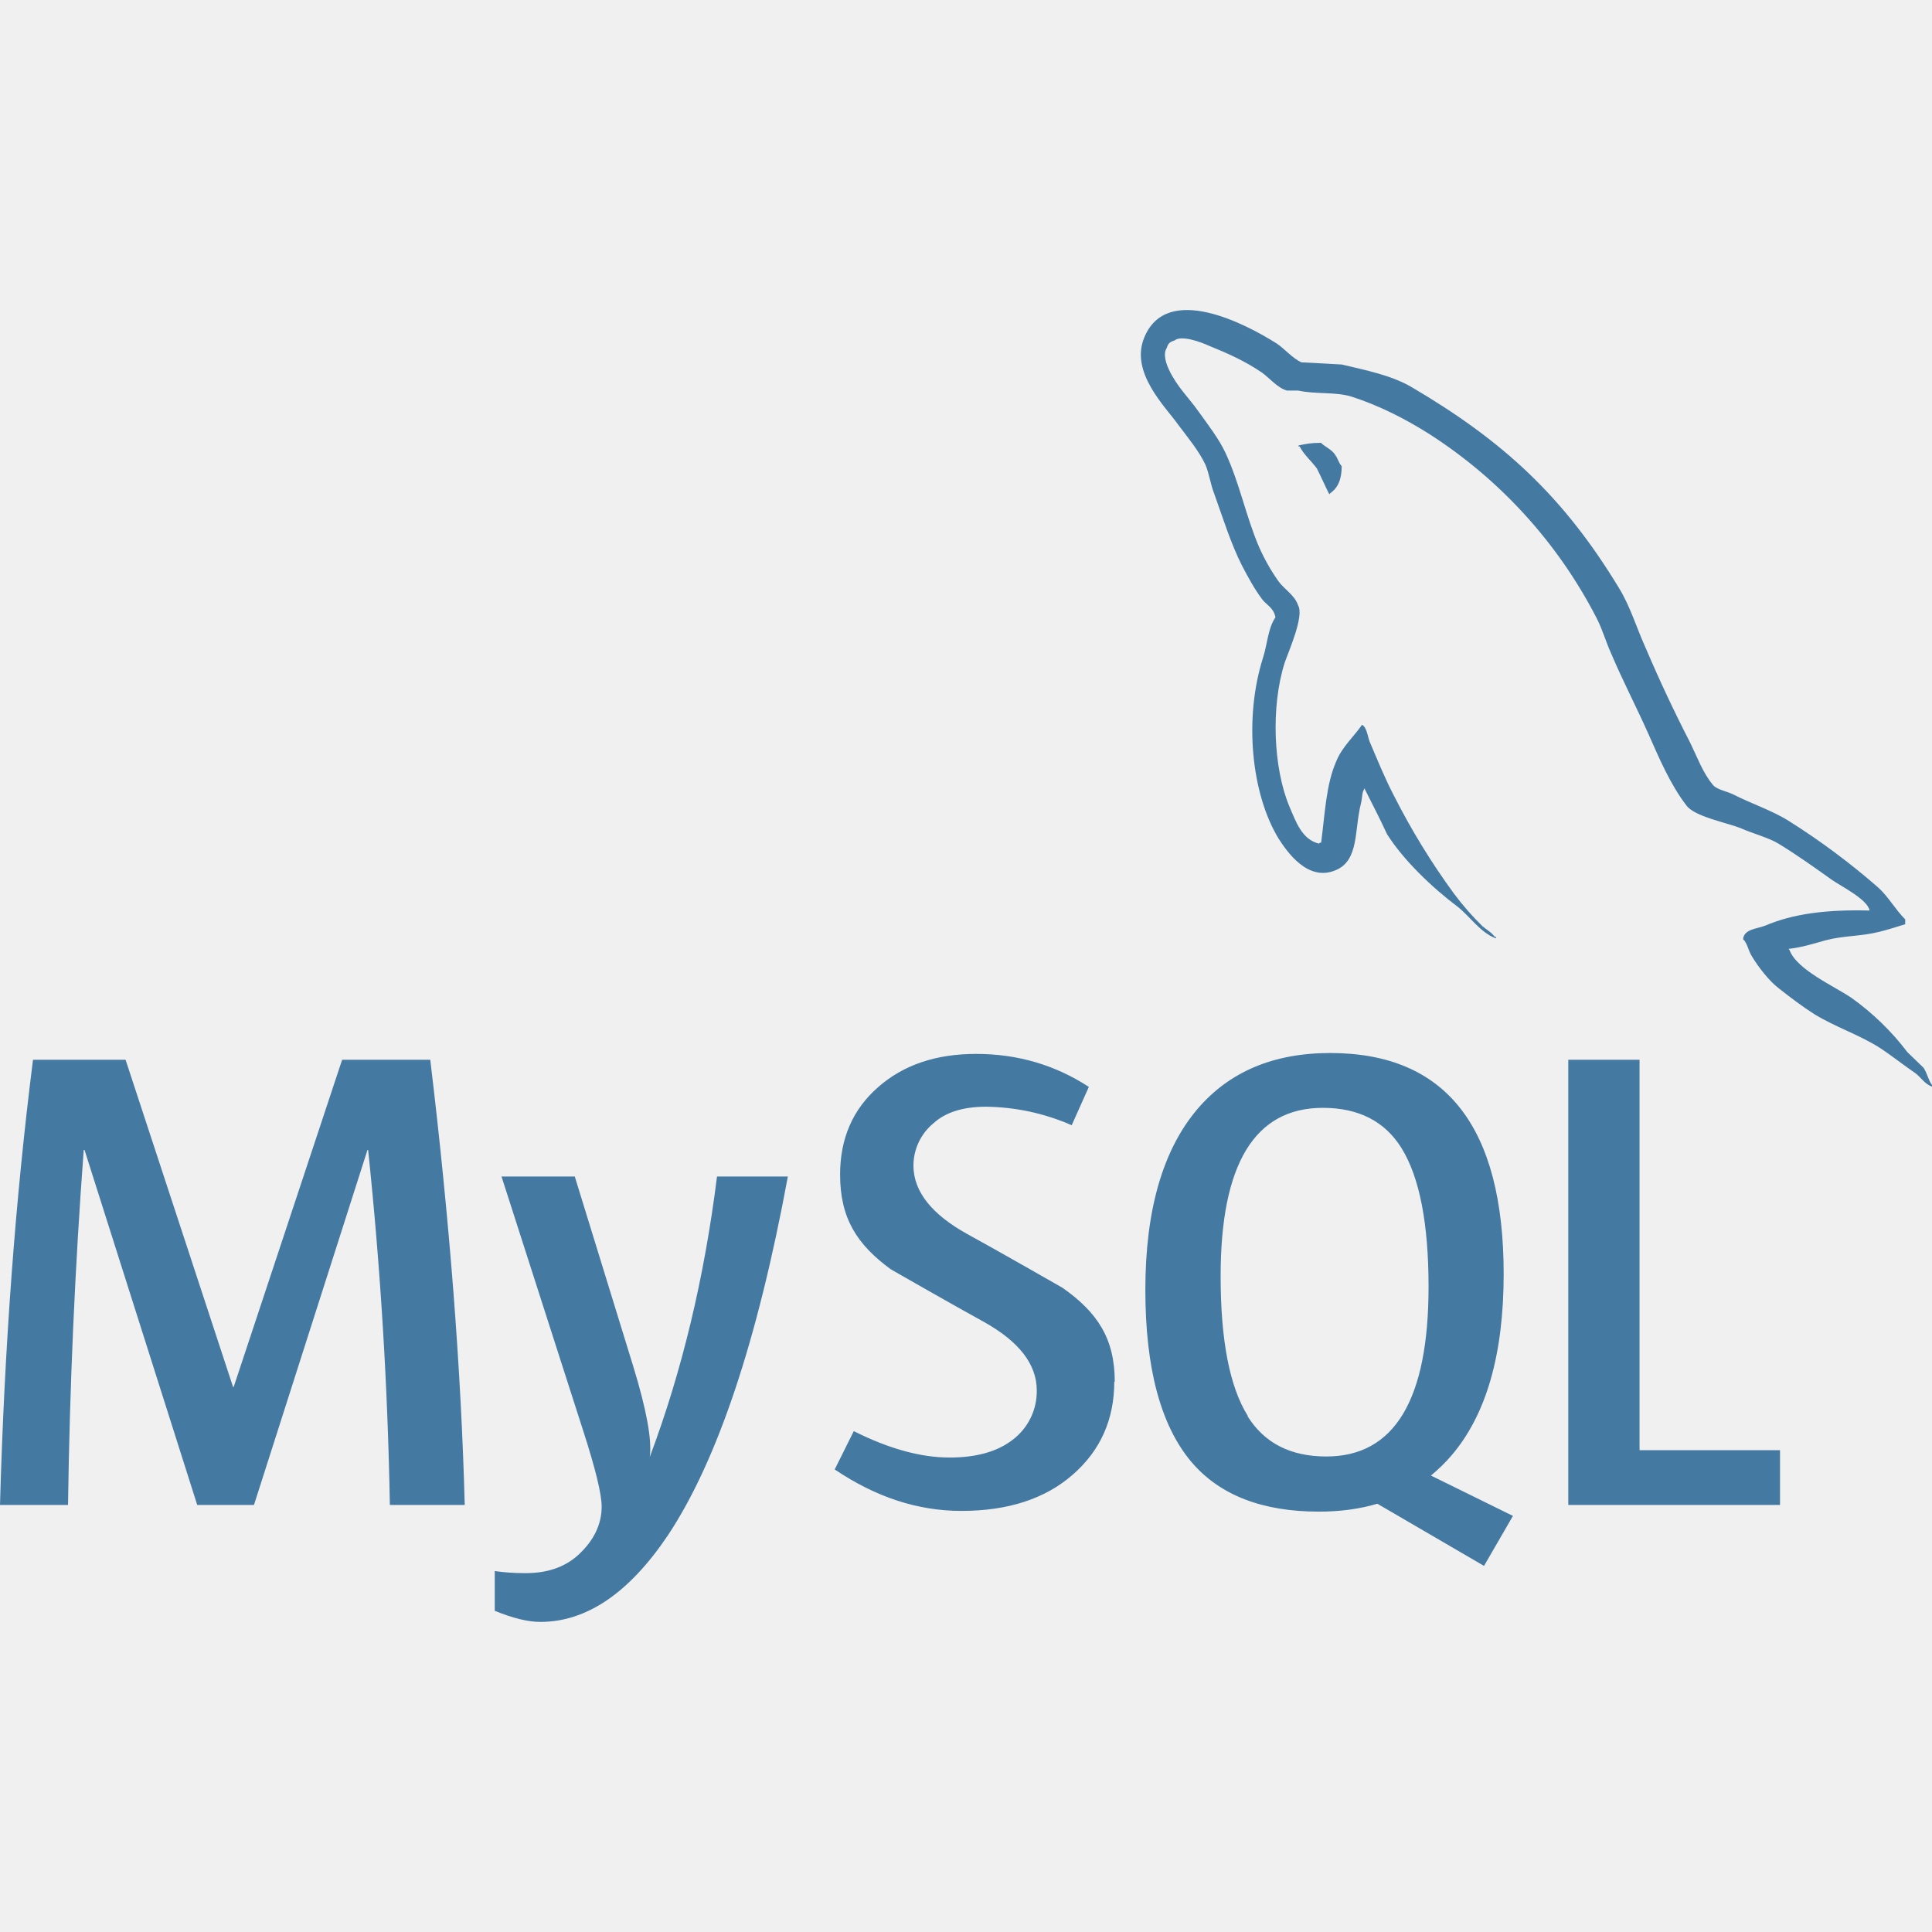
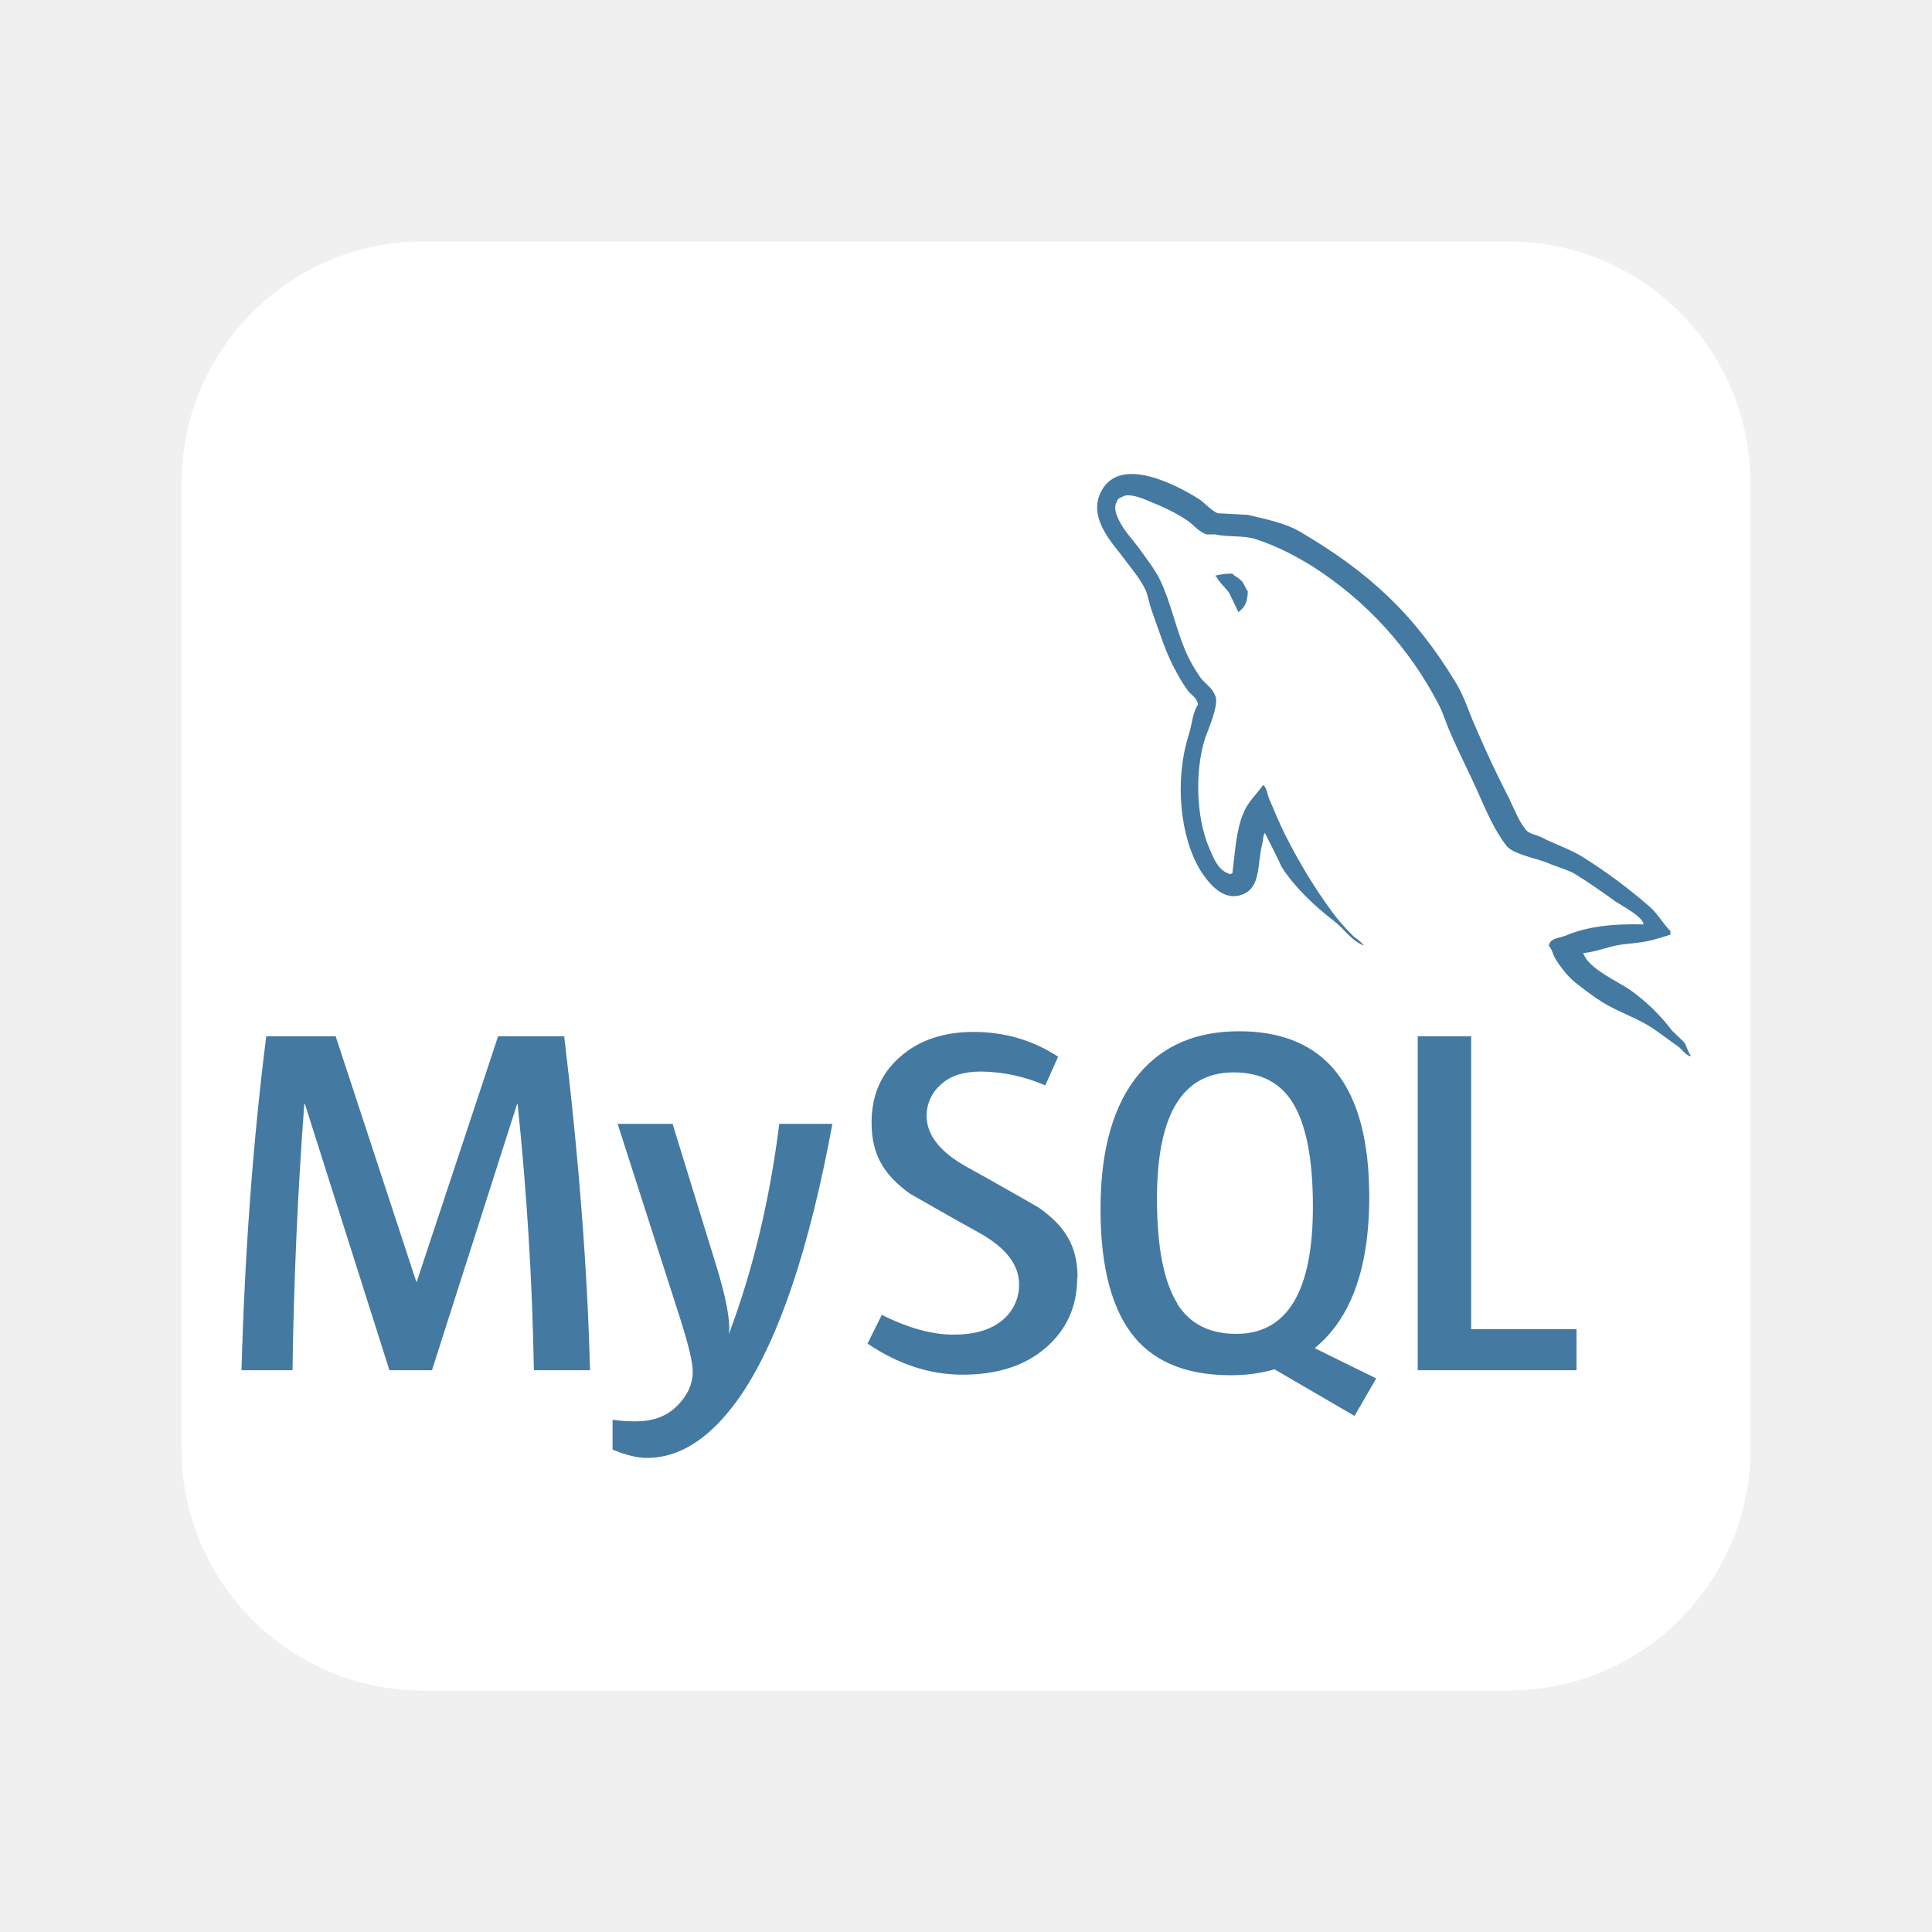
- <svg xmlns="http://www.w3.org/2000/svg" fill="#4479A1" role="img" viewBox="0 0 24 24">
-   <path d="M16.405 5.501c-.115 0-.193.014-.274.033v.013h.014c.054.104.146.18.214.273.054.107.1.214.154.32l.014-.015c.094-.066.14-.172.14-.333-.04-.047-.046-.094-.08-.14-.04-.067-.126-.1-.18-.153zM5.77 18.695h-.927a50.854 50.854 0 00-.27-4.41h-.008l-1.41 4.41H2.45l-1.4-4.41h-.01a72.892 72.892 0 00-.195 4.41H0c.055-1.966.192-3.81.41-5.53h1.15l1.335 4.064h.008l1.347-4.064h1.095c.242 2.015.384 3.86.428 5.53zm4.017-4.08c-.378 2.045-.876 3.533-1.492 4.46-.482.716-1.01 1.073-1.583 1.073-.153 0-.34-.046-.566-.138v-.494c.11.017.24.026.386.026.268 0 .483-.075.647-.222.197-.18.295-.382.295-.605 0-.155-.077-.47-.23-.944L6.23 14.615h.91l.727 2.36c.164.536.233.91.205 1.123.4-1.064.678-2.227.835-3.483zm12.325 4.08h-2.63v-5.53h.885v4.85h1.745zm-3.32.135l-1.016-.5c.09-.076.177-.158.255-.25.433-.506.648-1.258.648-2.253 0-1.83-.718-2.746-2.155-2.746-.704 0-1.254.232-1.65.697-.43.508-.646 1.256-.646 2.245 0 .972.19 1.686.574 2.14.35.41.877.615 1.583.615.264 0 .506-.033.725-.098l1.325.772.36-.622zM15.5 17.588c-.225-.36-.337-.94-.337-1.736 0-1.393.424-2.09 1.27-2.09.443 0 .77.167.977.5.224.362.336.936.336 1.723 0 1.404-.424 2.108-1.27 2.108-.445 0-.77-.167-.978-.5zm-1.658-.425c0 .47-.172.856-.516 1.156-.344.3-.803.45-1.384.45-.543 0-1.064-.172-1.573-.515l.237-.476c.438.22.833.328 1.19.328.332 0 .593-.073.783-.22a.754.754 0 00.3-.615c0-.33-.23-.61-.648-.845-.388-.213-1.163-.657-1.163-.657-.422-.307-.632-.636-.632-1.177 0-.45.157-.81.47-1.085.315-.278.72-.415 1.22-.415.512 0 .98.136 1.4.41l-.213.476a2.726 2.726 0 00-1.064-.23c-.283 0-.502.068-.654.206a.685.685 0 00-.248.524c0 .328.234.61.666.85.393.215 1.187.67 1.187.67.433.305.648.63.648 1.168zm9.382-5.852c-.535-.014-.95.04-1.297.188-.1.04-.26.04-.274.167.055.053.063.14.11.214.08.134.218.313.346.407.14.11.28.216.427.31.26.16.555.255.81.416.145.094.293.213.44.313.073.05.12.14.214.172v-.02c-.046-.06-.06-.147-.105-.214-.067-.067-.134-.127-.2-.193a3.223 3.223 0 00-.695-.675c-.214-.146-.682-.35-.77-.595l-.013-.014c.146-.013.32-.066.46-.106.227-.06.435-.047.67-.106.106-.027.213-.06.32-.094v-.06c-.12-.12-.21-.283-.334-.395a8.867 8.867 0 00-1.104-.823c-.21-.134-.476-.22-.697-.334-.08-.04-.214-.06-.26-.127-.12-.146-.19-.34-.275-.514a17.69 17.69 0 01-.547-1.163c-.12-.262-.193-.523-.34-.763-.69-1.137-1.437-1.826-2.586-2.5-.247-.14-.543-.2-.856-.274-.167-.008-.334-.02-.5-.027-.11-.047-.216-.174-.31-.235-.38-.24-1.364-.76-1.644-.072-.18.434.267.862.422 1.082.115.153.26.328.34.5.047.116.06.235.107.356.106.294.207.622.347.897.073.14.153.287.247.413.054.073.146.107.167.227-.094.136-.1.334-.154.5-.24.757-.146 1.693.194 2.25.107.166.362.534.703.393.3-.12.234-.5.32-.835.02-.08.007-.133.048-.187v.015c.094.188.188.367.274.555.206.328.566.668.867.895.16.12.287.328.487.402v-.02h-.015c-.043-.058-.1-.086-.154-.133a3.445 3.445 0 01-.35-.4 8.76 8.76 0 01-.747-1.218c-.11-.21-.202-.436-.29-.643-.04-.08-.04-.2-.107-.24-.1.146-.247.273-.32.453-.127.288-.14.642-.188 1.01-.027.007-.014 0-.027.014-.214-.052-.287-.274-.367-.46-.2-.475-.233-1.238-.06-1.785.047-.14.247-.582.167-.716-.042-.127-.174-.2-.247-.303a2.478 2.478 0 01-.24-.427c-.16-.374-.24-.788-.414-1.162-.08-.173-.22-.354-.334-.513-.127-.18-.267-.307-.368-.52-.033-.073-.08-.194-.027-.274.014-.054.042-.075.094-.09.088-.072.335.022.422.062.247.1.455.194.662.334.094.066.195.193.315.226h.14c.214.047.455.014.655.073.355.114.675.28.962.46a5.953 5.953 0 012.085 2.286c.08.154.115.295.188.455.14.33.313.663.455.982.14.315.275.636.476.897.1.14.502.213.682.286.133.06.34.115.46.188.23.14.454.3.67.454.11.076.443.243.463.378z" />
+ <svg xmlns="http://www.w3.org/2000/svg" width="100%" height="100%" fill="#4479A1" viewBox="0 0 32 32" version="1.1" xml:space="preserve" style="fill-rule:evenodd;clip-rule:evenodd;stroke-linejoin:round;stroke-miterlimit:2;">
+   <g transform="matrix(1.039419,0,0,0.96,3.007259,4)">
+     <path d="M25,4.167L25,20.833C25,23.133 23.276,25 21.152,25L3.848,25C1.724,25 0,23.133 0,20.833L0,4.167C0,1.867 1.724,0 3.848,0L21.152,0C23.276,0 25,1.867 25,4.167Z" style="fill:white;" />
+   </g>
+   <g transform="matrix(1,0,0,1,4.000012,4)">
+     <path d="M16.405 5.501c-.115 0-.193.014-.274.033v.013h.014c.054.104.146.18.214.273.054.107.1.214.154.32l.014-.015c.094-.066.14-.172.14-.333-.04-.047-.046-.094-.08-.14-.04-.067-.126-.1-.18-.153zM5.77 18.695h-.927a50.854 50.854 0 00-.27-4.41h-.008l-1.41 4.41H2.45l-1.4-4.41h-.01a72.892 72.892 0 00-.195 4.41H0c.055-1.966.192-3.81.41-5.53h1.15l1.335 4.064h.008l1.347-4.064h1.095c.242 2.015.384 3.86.428 5.53zm4.017-4.08c-.378 2.045-.876 3.533-1.492 4.46-.482.716-1.01 1.073-1.583 1.073-.153 0-.34-.046-.566-.138v-.494c.11.017.24.026.386.026.268 0 .483-.075.647-.222.197-.18.295-.382.295-.605 0-.155-.077-.47-.23-.944L6.23 14.615h.91l.727 2.36c.164.536.233.91.205 1.123.4-1.064.678-2.227.835-3.483zm12.325 4.08h-2.63v-5.53h.885v4.85h1.745zm-3.32.135l-1.016-.5c.09-.076.177-.158.255-.25.433-.506.648-1.258.648-2.253 0-1.83-.718-2.746-2.155-2.746-.704 0-1.254.232-1.65.697-.43.508-.646 1.256-.646 2.245 0 .972.19 1.686.574 2.14.35.41.877.615 1.583.615.264 0 .506-.033.725-.098l1.325.772.36-.622zM15.5 17.588c-.225-.36-.337-.94-.337-1.736 0-1.393.424-2.09 1.27-2.09.443 0 .77.167.977.5.224.362.336.936.336 1.723 0 1.404-.424 2.108-1.27 2.108-.445 0-.77-.167-.978-.5zm-1.658-.425c0 .47-.172.856-.516 1.156-.344.3-.803.45-1.384.45-.543 0-1.064-.172-1.573-.515l.237-.476c.438.22.833.328 1.19.328.332 0 .593-.073.783-.22a.754.754 0 00.3-.615c0-.33-.23-.61-.648-.845-.388-.213-1.163-.657-1.163-.657-.422-.307-.632-.636-.632-1.177 0-.45.157-.81.47-1.085.315-.278.72-.415 1.22-.415.512 0 .98.136 1.4.41l-.213.476a2.726 2.726 0 00-1.064-.23c-.283 0-.502.068-.654.206a.685.685 0 00-.248.524c0 .328.234.61.666.85.393.215 1.187.67 1.187.67.433.305.648.63.648 1.168zm9.382-5.852c-.535-.014-.95.04-1.297.188-.1.04-.26.04-.274.167.055.053.063.14.11.214.08.134.218.313.346.407.14.11.28.216.427.31.26.16.555.255.81.416.145.094.293.213.44.313.073.05.12.14.214.172v-.02c-.046-.06-.06-.147-.105-.214-.067-.067-.134-.127-.2-.193a3.223 3.223 0 00-.695-.675c-.214-.146-.682-.35-.77-.595l-.013-.014c.146-.013.32-.066.46-.106.227-.06.435-.047.67-.106.106-.027.213-.06.32-.094v-.06c-.12-.12-.21-.283-.334-.395a8.867 8.867 0 00-1.104-.823c-.21-.134-.476-.22-.697-.334-.08-.04-.214-.06-.26-.127-.12-.146-.19-.34-.275-.514a17.69 17.69 0 01-.547-1.163c-.12-.262-.193-.523-.34-.763-.69-1.137-1.437-1.826-2.586-2.5-.247-.14-.543-.2-.856-.274-.167-.008-.334-.02-.5-.027-.11-.047-.216-.174-.31-.235-.38-.24-1.364-.76-1.644-.072-.18.434.267.862.422 1.082.115.153.26.328.34.5.047.116.06.235.107.356.106.294.207.622.347.897.073.14.153.287.247.413.054.073.146.107.167.227-.094.136-.1.334-.154.5-.24.757-.146 1.693.194 2.25.107.166.362.534.703.393.3-.12.234-.5.32-.835.02-.08.007-.133.048-.187v.015c.094.188.188.367.274.555.206.328.566.668.867.895.16.12.287.328.487.402v-.02h-.015c-.043-.058-.1-.086-.154-.133a3.445 3.445 0 01-.35-.4 8.76 8.76 0 01-.747-1.218c-.11-.21-.202-.436-.29-.643-.04-.08-.04-.2-.107-.24-.1.146-.247.273-.32.453-.127.288-.14.642-.188 1.01-.027.007-.014 0-.027.014-.214-.052-.287-.274-.367-.46-.2-.475-.233-1.238-.06-1.785.047-.14.247-.582.167-.716-.042-.127-.174-.2-.247-.303a2.478 2.478 0 01-.24-.427c-.16-.374-.24-.788-.414-1.162-.08-.173-.22-.354-.334-.513-.127-.18-.267-.307-.368-.52-.033-.073-.08-.194-.027-.274.014-.054.042-.075.094-.09.088-.072.335.022.422.062.247.1.455.194.662.334.094.066.195.193.315.226h.14c.214.047.455.014.655.073.355.114.675.28.962.46a5.953 5.953 0 012.085 2.286c.08.154.115.295.188.455.14.33.313.663.455.982.14.315.275.636.476.897.1.14.502.213.682.286.133.06.34.115.46.188.23.14.454.3.67.454.11.076.443.243.463.378z" />
+   </g>
</svg>
